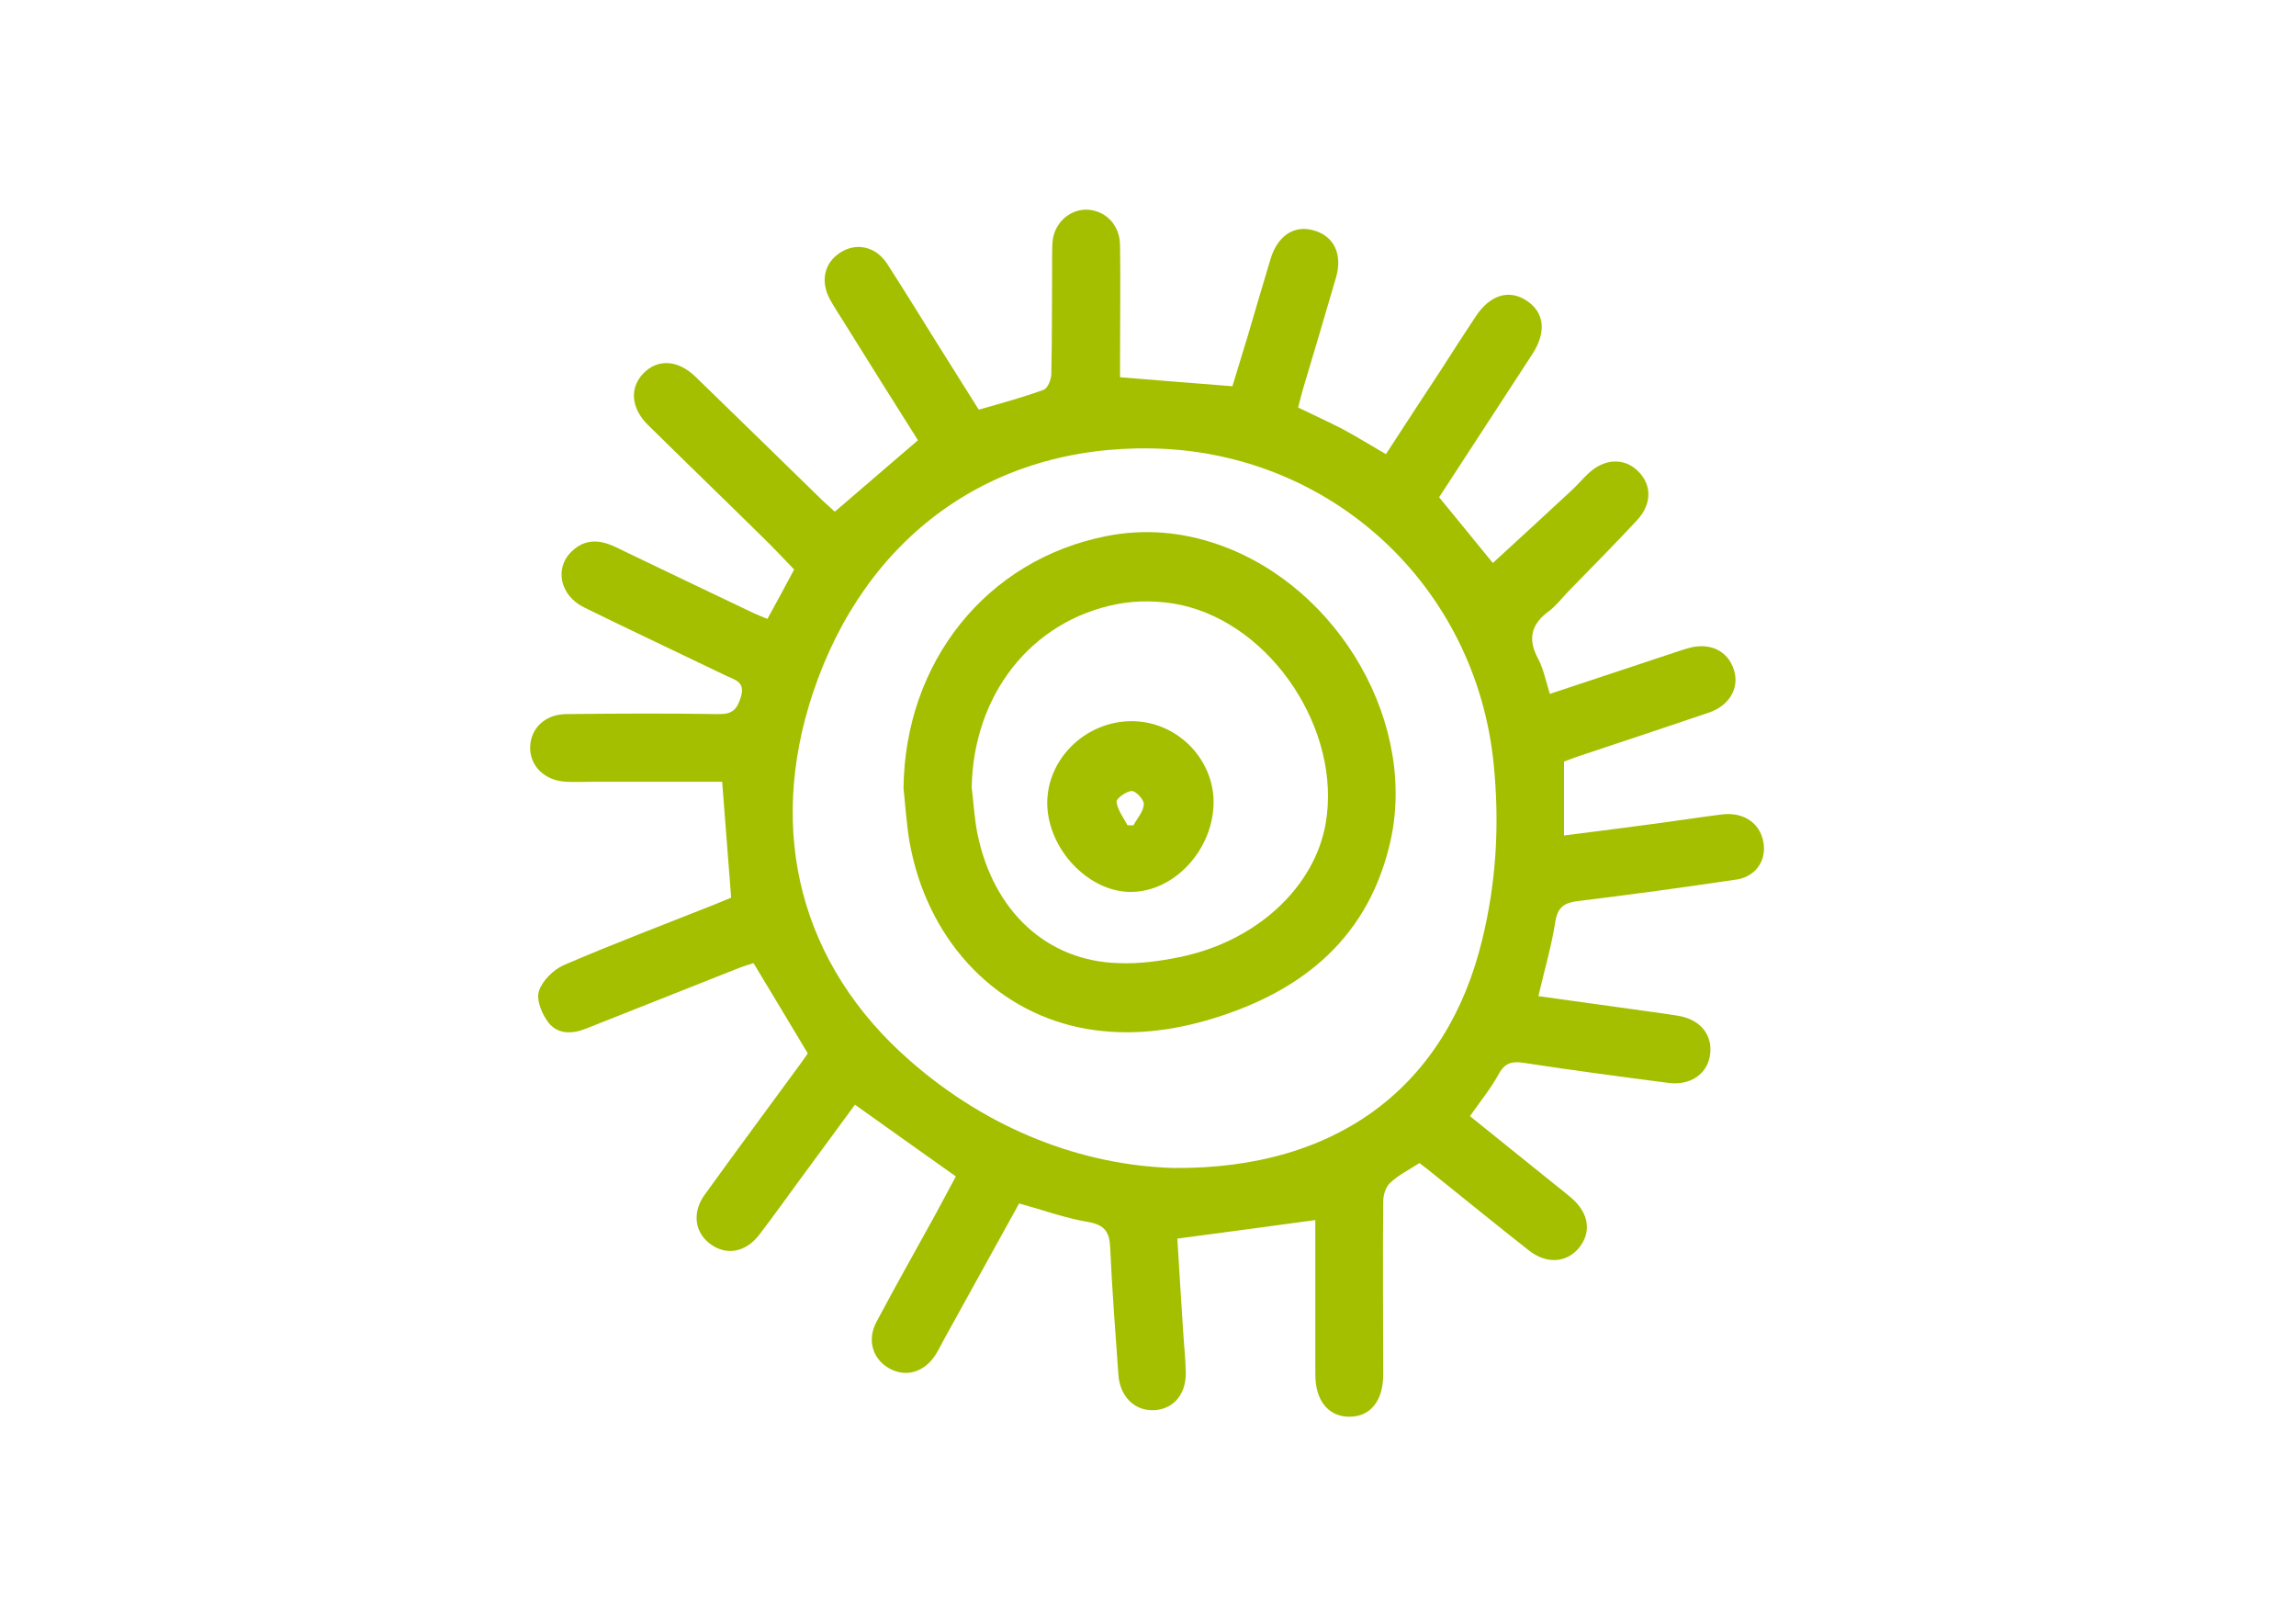
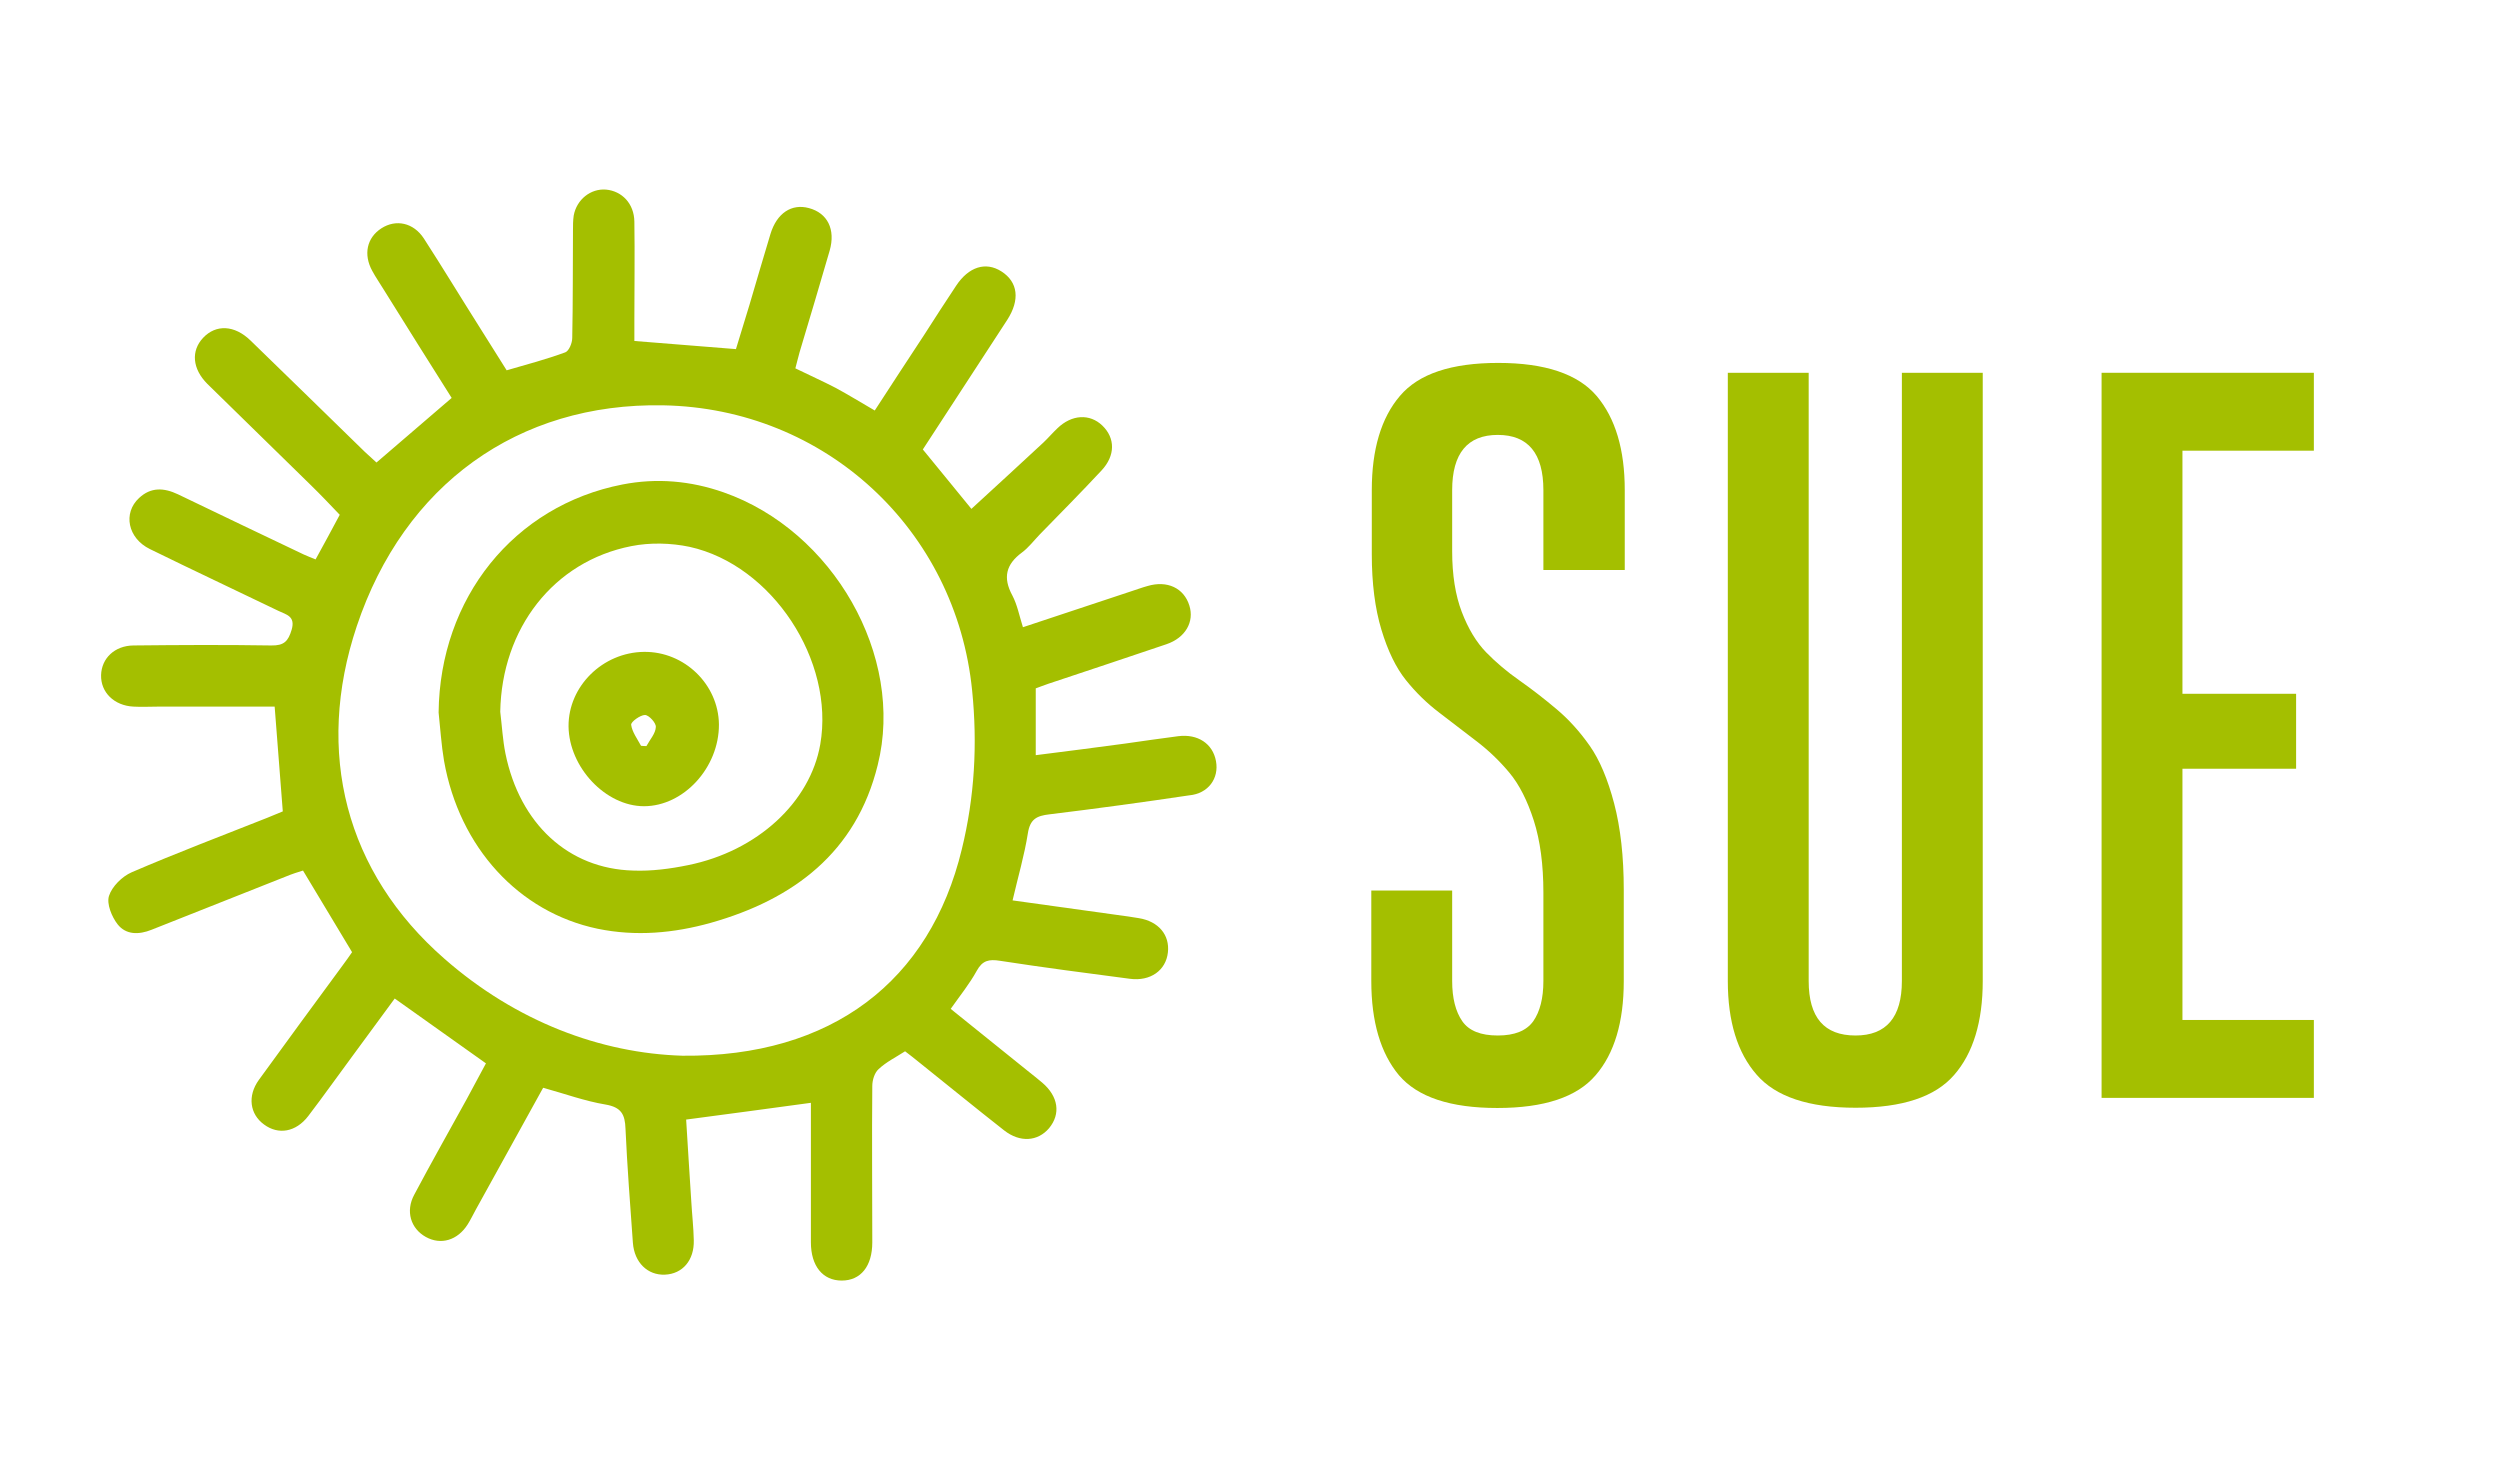
- <svg xmlns="http://www.w3.org/2000/svg" version="1.1" id="Capa_1" x="0px" y="0px" viewBox="0 0 841.9 595.3" style="enable-background:new 0 0 841.9 595.3;" xml:space="preserve">
+ <svg xmlns="http://www.w3.org/2000/svg" version="1.1" id="Capa_1" x="0px" y="0px" viewBox="0 0 1014 595.3" style="enable-background:new 0 0 1014 595.3;" xml:space="preserve">
  <style type="text/css">
	.st0{fill:#A4BF00;}
</style>
  <g>
-     <path class="st0" d="M646.6,308.7c-1.3-7.1-7.4-11.1-15.3-10.1c-7.2,0.9-14.4,2-21.6,3c-11.8,1.6-23.6,3.1-36.2,4.7   c0-9.5,0-18.1,0-27.1c1.5-0.5,3.3-1.3,5.2-1.9c15.9-5.3,31.9-10.6,47.8-16c7.7-2.6,11.4-9.1,9.3-15.7c-2.2-7.1-9-10.3-17-7.9   c-2.2,0.6-4.3,1.4-6.5,2.1c-14.6,4.8-29.1,9.7-44,14.6c-1.5-4.8-2.3-9.1-4.3-12.9c-3.9-7.2-2.6-12.6,3.9-17.4   c2.7-2,4.8-4.8,7.2-7.3c8.4-8.6,16.9-17.2,25.1-26c5.6-6,5.6-13.1,0.3-18.2c-5.1-4.9-12.4-4.5-18.2,1.1c-2,1.9-3.8,4-5.7,5.8   c-9.8,9.1-19.6,18.1-29.2,26.9c-5.9-7.3-12.8-15.6-19.7-24.1c11.4-17.5,22.8-35,34.2-52.5c5.3-8.2,4.4-15.4-2.3-19.7   c-6.4-4.1-13.3-1.9-18.4,5.8c-4.4,6.6-8.7,13.3-13,20c-6.7,10.2-13.4,20.4-20,30.6c-5.7-3.3-10.7-6.4-15.9-9.2   c-5.2-2.7-10.6-5.1-16.3-7.9c0.6-2.2,1.1-4.4,1.7-6.5c4.1-13.7,8.2-27.4,12.2-41.2c2.5-8.7-0.9-15.3-8.4-17.3   c-7-1.9-13,2-15.6,10.5c-2.9,9.6-5.7,19.2-8.5,28.7c-1.9,6.2-3.8,12.4-5.5,18c-14.2-1.1-27.5-2.2-41.2-3.3c0-2.7,0-5.4,0-8.2   c0-13.4,0.2-26.8,0-40.2c-0.1-7.3-5-12.4-11.5-13c-6.2-0.5-11.9,4-13.1,10.5c-0.3,2-0.3,4.1-0.3,6.1c-0.1,14.5,0,29.1-0.3,43.6   c0,2-1.3,5.2-2.8,5.8c-7.6,2.8-15.5,4.9-23.8,7.3c-3.8-6.1-7.7-12.2-11.5-18.3c-7.4-11.7-14.6-23.6-22.1-35.2   c-4.2-6.4-11.3-7.9-17.2-4.1c-5.9,3.8-7.4,10.6-3.7,17.3c1.4,2.6,3.1,5,4.6,7.5c9.2,14.8,18.5,29.6,27.6,44   c-10.4,8.9-20.3,17.4-30.5,26.2c-1.4-1.3-3.1-2.8-4.7-4.3c-15.5-15.1-30.9-30.2-46.4-45.2c-6.5-6.3-14-6.6-19.2-1.1   c-5,5.3-4.4,12.6,1.7,18.7c13.9,13.7,28,27.3,41.9,41c4,3.9,7.9,8,11.8,12.1c-3.3,6.2-6.5,12.1-9.8,18.1c-1.9-0.8-3.3-1.3-4.8-2   c-17-8.1-34-16.2-51-24.4c-5.7-2.7-11-3-15.8,1.5c-6.6,6.1-4.6,16.3,4.4,20.7c17.3,8.5,34.8,16.7,52.2,25.1   c3.1,1.5,6.9,2.1,5.3,7.6c-1.4,4.7-3.1,6.5-8.3,6.4c-18.6-0.3-37.3-0.2-55.9,0c-7.6,0.1-12.9,5.2-13.1,12   c-0.2,7,5.3,12.4,13.1,12.8c3.4,0.2,6.8,0,10.2,0c15.8,0,31.7,0,47.1,0c1.1,14.4,2.2,28.2,3.3,42.5c-1.8,0.7-4,1.7-6.3,2.6   c-18.4,7.3-36.9,14.3-55,22.1c-3.9,1.7-8,5.8-9.2,9.6c-1,3.2,1.1,8.4,3.5,11.5c3.4,4.3,8.6,4.3,13.8,2.2   c18.1-7.2,36.3-14.4,54.5-21.6c2.4-1,4.9-1.8,6.9-2.4c6.9,11.4,13.3,22.1,19.9,33.1c-1.1,1.6-2.5,3.6-4,5.6   c-11.3,15.4-22.6,30.7-33.8,46.2c-4.7,6.5-3.7,13.9,2.1,18.1c5.8,4.3,12.9,3.1,17.9-3.4c6.2-8.1,12.1-16.5,18.2-24.7   c5.7-7.8,11.5-15.6,16.9-23c12.6,9,24.6,17.5,37,26.3c-2.5,4.6-5.1,9.5-7.8,14.5c-7.1,12.9-14.4,25.8-21.3,38.8   c-3.6,6.7-1.4,13.7,4.7,17.1c6.1,3.4,12.9,1.4,17-5.1c1.2-1.9,2.2-4,3.3-6c9.1-16.5,18.2-33,27.3-49.4c8.7,2.4,16.9,5.4,25.3,6.8   c6.4,1.1,7.9,4,8.1,9.8c0.7,15.4,1.9,30.9,3,46.3c0.6,8,6,13.2,13,12.9c7.2-0.3,11.9-5.9,11.7-13.9c-0.1-5.2-0.7-10.4-1-15.6   c-0.7-11.5-1.5-22.9-2.1-33.4c17.4-2.3,33.8-4.5,50.6-6.8c0,18.5,0,37.5,0,56.6c0,9.6,4.8,15.5,12.5,15.5c7.7,0,12.4-5.8,12.4-15.5   c0-21.1-0.2-42.3,0-63.4c0-2.4,0.9-5.4,2.6-6.9c3.1-2.9,7-4.8,10.7-7.2c2.1,1.6,3.9,3,5.6,4.4c11.5,9.2,23,18.6,34.6,27.7   c6.4,5,13.6,4.5,18.2-0.9c4.8-5.8,3.8-12.9-2.8-18.5c-1.9-1.6-3.9-3.2-5.8-4.7c-10.4-8.4-20.9-16.8-31.3-25.2   c3.8-5.4,7.7-10.2,10.6-15.5c2.3-4.2,5-4.7,9.4-4c17.5,2.7,35.1,5,52.7,7.3c8.3,1.1,14.6-3.4,15.4-10.7c0.8-7.1-3.8-12.6-11.8-13.9   c-2.9-0.5-5.8-0.9-8.8-1.3c-14.1-2-28.2-3.9-42.4-5.9c2.2-9.5,4.8-18.3,6.2-27.2c0.9-5.8,3.6-7.1,8.7-7.7   c18.9-2.3,37.9-4.9,56.7-7.7C643.5,321.9,647.9,315.7,646.6,308.7z M543.5,344.5c-12.9,53.4-52.7,84.3-113.3,83.7   c-33.1-1-67.4-13.8-96.5-39.3c-40.1-35-52.7-83.7-35.6-134.9c19.2-57.4,65.4-90.7,124.3-89.6c65.7,1.2,118.8,50.4,125.3,115.7   C549.9,301.9,548.7,323.3,543.5,344.5z" />
-     <path class="st0" d="M446.9,199.7c-13.4-4.7-27.1-5.9-41-3.2c-44.1,8.6-74.1,46.1-74.6,92.5c0.7,6.5,1.1,13.1,2.2,19.6   c6.2,35.1,30.3,61.4,62.3,68.1c15.5,3.2,30.9,1.8,45.9-2.4c33.6-9.5,59-28.6,67.7-64C520.5,266.1,491.2,215.2,446.9,199.7z    M486.1,301.9c-4.1,23.5-25.5,43.3-53.6,49c-7.3,1.5-14.9,2.5-22.3,2.2c-26.3-0.7-46-19-51.8-47.5c-1.1-5.5-1.4-11.2-2.1-16.9   c0.6-33.8,21.6-61,53.2-67.2c7.6-1.5,16-1.3,23.6,0.3C466.6,229.2,492,268,486.1,301.9z" />
-     <path class="st0" d="M414.6,264.4c-16.8,0.2-30.7,14-30.6,30.2c0.2,16.7,15.1,32.4,30.6,32.4c16.1,0,30.5-15.7,30.4-33.2   C444.8,277.6,431,264.2,414.6,264.4z M415.6,302.6c-0.7,0-1.5,0-2.2-0.1c-1.5-2.8-3.6-5.6-4-8.5c-0.2-1.2,3.7-4,5.6-4   c1.6,0,4.6,3.3,4.4,4.9C419.3,297.5,417,300,415.6,302.6z" />
+     <path class="st0" d="M493.2,308.7c-1.3-7.1-7.4-11.1-15.3-10.1c-7.2,0.9-14.4,2-21.6,3c-11.8,1.6-23.6,3.1-36.2,4.7   c0-9.5,0-18.1,0-27.1c1.5-0.5,3.3-1.3,5.2-1.9c15.9-5.3,31.9-10.6,47.8-16c7.7-2.6,11.4-9.1,9.3-15.7c-2.2-7.1-9-10.3-17-7.9   c-2.2,0.6-4.3,1.4-6.5,2.1c-14.6,4.8-29.1,9.7-44,14.6c-1.5-4.8-2.3-9.1-4.3-12.9c-3.9-7.2-2.6-12.6,3.9-17.4   c2.7-2,4.8-4.8,7.2-7.3c8.4-8.6,16.9-17.2,25.1-26c5.6-6,5.6-13.1,0.3-18.2c-5.1-4.9-12.4-4.5-18.2,1.1c-2,1.9-3.8,4-5.7,5.8   c-9.8,9.1-19.6,18.1-29.2,26.9c-5.9-7.3-12.8-15.6-19.7-24.1c11.4-17.5,22.8-35,34.2-52.5c5.3-8.2,4.4-15.4-2.3-19.7   c-6.4-4.1-13.3-1.9-18.4,5.8c-4.4,6.6-8.7,13.3-13,20c-6.7,10.2-13.4,20.4-20,30.6c-5.7-3.3-10.7-6.4-15.9-9.2   c-5.2-2.7-10.6-5.1-16.3-7.9c0.6-2.2,1.1-4.4,1.7-6.5c4.1-13.7,8.2-27.4,12.2-41.2c2.5-8.7-0.9-15.3-8.4-17.3   c-7-1.9-13,2-15.6,10.5c-2.9,9.6-5.7,19.2-8.5,28.7c-1.9,6.2-3.8,12.4-5.5,18c-14.2-1.1-27.5-2.2-41.2-3.3c0-2.7,0-5.4,0-8.2   c0-13.4,0.2-26.8,0-40.2c-0.1-7.3-5-12.4-11.5-13c-6.2-0.5-11.9,4-13.1,10.5c-0.3,2-0.3,4.1-0.3,6.1c-0.1,14.5,0,29.1-0.3,43.6   c0,2-1.3,5.2-2.8,5.8c-7.6,2.8-15.5,4.9-23.8,7.3c-3.8-6.1-7.7-12.2-11.5-18.3c-7.4-11.7-14.6-23.6-22.1-35.2   c-4.2-6.4-11.3-7.9-17.2-4.1c-5.9,3.8-7.4,10.6-3.7,17.3c1.4,2.6,3.1,5,4.6,7.5c9.2,14.8,18.5,29.6,27.6,44   c-10.4,8.9-20.3,17.4-30.5,26.2c-1.4-1.3-3.1-2.8-4.7-4.3c-15.5-15.1-30.9-30.2-46.4-45.2c-6.5-6.3-14-6.6-19.2-1.1   c-5,5.3-4.4,12.6,1.7,18.7c13.9,13.7,28,27.3,41.9,41c4,3.9,7.9,8,11.8,12.1c-3.3,6.2-6.5,12.1-9.8,18.1c-1.9-0.8-3.3-1.3-4.8-2   c-17-8.1-34-16.2-51-24.4c-5.7-2.7-11-3-15.8,1.5c-6.6,6.1-4.6,16.3,4.4,20.7c17.3,8.5,34.8,16.7,52.2,25.1   c3.1,1.5,6.9,2.1,5.3,7.6c-1.4,4.7-3.1,6.5-8.3,6.4c-18.6-0.3-37.3-0.2-55.9,0c-7.6,0.1-12.9,5.2-13.1,12   c-0.2,7,5.3,12.4,13.1,12.8c3.4,0.2,6.8,0,10.2,0c15.8,0,31.7,0,47.1,0c1.1,14.4,2.2,28.2,3.3,42.5c-1.8,0.7-4,1.7-6.3,2.6   C90,339,71.5,346,53.4,353.8c-3.9,1.7-8,5.8-9.2,9.6c-1,3.2,1.1,8.4,3.5,11.5c3.4,4.3,8.6,4.3,13.8,2.2   c18.1-7.2,36.3-14.4,54.5-21.6c2.4-1,4.9-1.8,6.9-2.4c6.9,11.4,13.3,22.1,19.9,33.1c-1.1,1.6-2.5,3.6-4,5.6   c-11.3,15.4-22.6,30.7-33.8,46.2c-4.7,6.5-3.7,13.9,2.1,18.1c5.8,4.3,12.9,3.1,17.9-3.4c6.2-8.1,12.1-16.5,18.2-24.7   c5.7-7.8,11.5-15.6,16.9-23c12.6,9,24.6,17.5,37,26.3c-2.5,4.6-5.1,9.5-7.8,14.5c-7.1,12.9-14.4,25.8-21.3,38.8   c-3.6,6.7-1.4,13.7,4.7,17.1s12.9,1.4,17-5.1c1.2-1.9,2.2-4,3.3-6c9.1-16.5,18.2-33,27.3-49.4c8.7,2.4,16.9,5.4,25.3,6.8   c6.4,1.1,7.9,4,8.1,9.8c0.7,15.4,1.9,30.9,3,46.3c0.6,8,6,13.2,13,12.9c7.2-0.3,11.9-5.9,11.7-13.9c-0.1-5.2-0.7-10.4-1-15.6   c-0.7-11.5-1.5-22.9-2.1-33.4c17.4-2.3,33.8-4.5,50.6-6.8c0,18.5,0,37.5,0,56.6c0,9.6,4.8,15.5,12.5,15.5s12.4-5.8,12.4-15.5   c0-21.1-0.2-42.3,0-63.4c0-2.4,0.9-5.4,2.6-6.9c3.1-2.9,7-4.8,10.7-7.2c2.1,1.6,3.9,3,5.6,4.4c11.5,9.2,23,18.6,34.6,27.7   c6.4,5,13.6,4.5,18.2-0.9c4.8-5.8,3.8-12.9-2.8-18.5c-1.9-1.6-3.9-3.2-5.8-4.7c-10.4-8.4-20.9-16.8-31.3-25.2   c3.8-5.4,7.7-10.2,10.6-15.5c2.3-4.2,5-4.7,9.4-4c17.5,2.7,35.1,5,52.7,7.3c8.3,1.1,14.6-3.4,15.4-10.7c0.8-7.1-3.8-12.6-11.8-13.9   c-2.9-0.5-5.8-0.9-8.8-1.3c-14.1-2-28.2-3.9-42.4-5.9c2.2-9.5,4.8-18.3,6.2-27.2c0.9-5.8,3.6-7.1,8.7-7.7   c18.9-2.3,37.9-4.9,56.7-7.7C490.1,321.9,494.5,315.7,493.2,308.7z M390.1,344.5c-12.9,53.4-52.7,84.3-113.3,83.7   c-33.1-1-67.4-13.8-96.5-39.3c-40.1-35-52.7-83.7-35.6-134.9c19.2-57.4,65.4-90.7,124.3-89.6c65.7,1.2,118.8,50.4,125.3,115.7   C396.5,301.9,395.3,323.3,390.1,344.5z" />
+     <path class="st0" d="M293.5,199.7c-13.4-4.7-27.1-5.9-41-3.2c-44.1,8.6-74.1,46.1-74.6,92.5c0.7,6.5,1.1,13.1,2.2,19.6   c6.2,35.1,30.3,61.4,62.3,68.1c15.5,3.2,30.9,1.8,45.9-2.4c33.6-9.5,59-28.6,67.7-64C367.1,266.1,337.8,215.2,293.5,199.7z    M332.7,301.9c-4.1,23.5-25.5,43.3-53.6,49c-7.3,1.5-14.9,2.5-22.3,2.2c-26.3-0.7-46-19-51.8-47.5c-1.1-5.5-1.4-11.2-2.1-16.9   c0.6-33.8,21.6-61,53.2-67.2c7.6-1.5,16-1.3,23.6,0.3C313.2,229.2,338.6,268,332.7,301.9z" />
+     <path class="st0" d="M261.2,264.4c-16.8,0.2-30.7,14-30.6,30.2c0.2,16.7,15.1,32.4,30.6,32.4c16.1,0,30.5-15.7,30.4-33.2   C291.4,277.6,277.6,264.2,261.2,264.4z M262.2,302.6c-0.7,0-1.5,0-2.2-0.1c-1.5-2.8-3.6-5.6-4-8.5c-0.2-1.2,3.7-4,5.6-4   c1.6,0,4.6,3.3,4.4,4.9C265.9,297.5,263.6,300,262.2,302.6z" />
+   </g>
+   <g>
+     <path class="st0" d="M556.2,397.9v-36.7h32.8v36.7c0,7,1.4,12.4,4.1,16.3c2.7,3.9,7.5,5.8,14.4,5.8c6.8,0,11.6-1.9,14.4-5.8   c2.7-3.9,4.1-9.3,4.1-16.3V362c0-11.3-1.3-21.1-3.9-29.2c-2.6-8.1-5.9-14.6-9.9-19.4c-4-4.8-8.5-9.1-13.5-12.9   c-5-3.8-10-7.7-15-11.5c-5-3.8-9.5-8.2-13.5-13.2c-4-5-7.3-11.8-9.9-20.4c-2.6-8.6-3.9-18.8-3.9-30.6v-26   c0-16.5,3.8-29.3,11.4-38.2c7.6-9,20.9-13.4,39.9-13.4c19,0,32.3,4.5,39.9,13.4c7.6,9,11.4,21.7,11.4,38.2v32.4H626v-32.4   c0-14.9-6.2-22.4-18.5-22.4s-18.5,7.5-18.5,22.4v24.8c0,9.6,1.3,17.8,3.9,24.6c2.6,6.8,5.9,12.3,9.9,16.4c4,4.1,8.5,7.9,13.5,11.4   c5,3.5,10,7.4,15,11.6c5,4.2,9.5,9.2,13.5,14.9c4,5.7,7.3,13.5,9.9,23.4c2.6,9.9,3.9,21.6,3.9,35v37.1c0,16.5-3.8,29.3-11.4,38.1   c-7.6,8.9-20.9,13.3-39.9,13.3c-19,0-32.3-4.4-39.9-13.3C560,427.2,556.2,414.5,556.2,397.9z" />
+     <path class="st0" d="M700.8,397.9V151.2h32.8v246.7c0,14.8,6.3,22.1,19,22.1c12.5,0,18.8-7.4,18.8-22.1V151.2h32.8v246.7   c0,16.5-3.9,29.3-11.6,38.1c-7.7,8.9-21,13.3-40,13.3s-32.4-4.5-40.1-13.4C704.7,427,700.8,414.3,700.8,397.9z" />
+     <path class="st0" d="M852.4,445.3V151.2h86.1v31.6h-53.3v98.6h46.1v30.4h-46.1v101.9h53.3v31.6H852.4z" />
  </g>
</svg>
